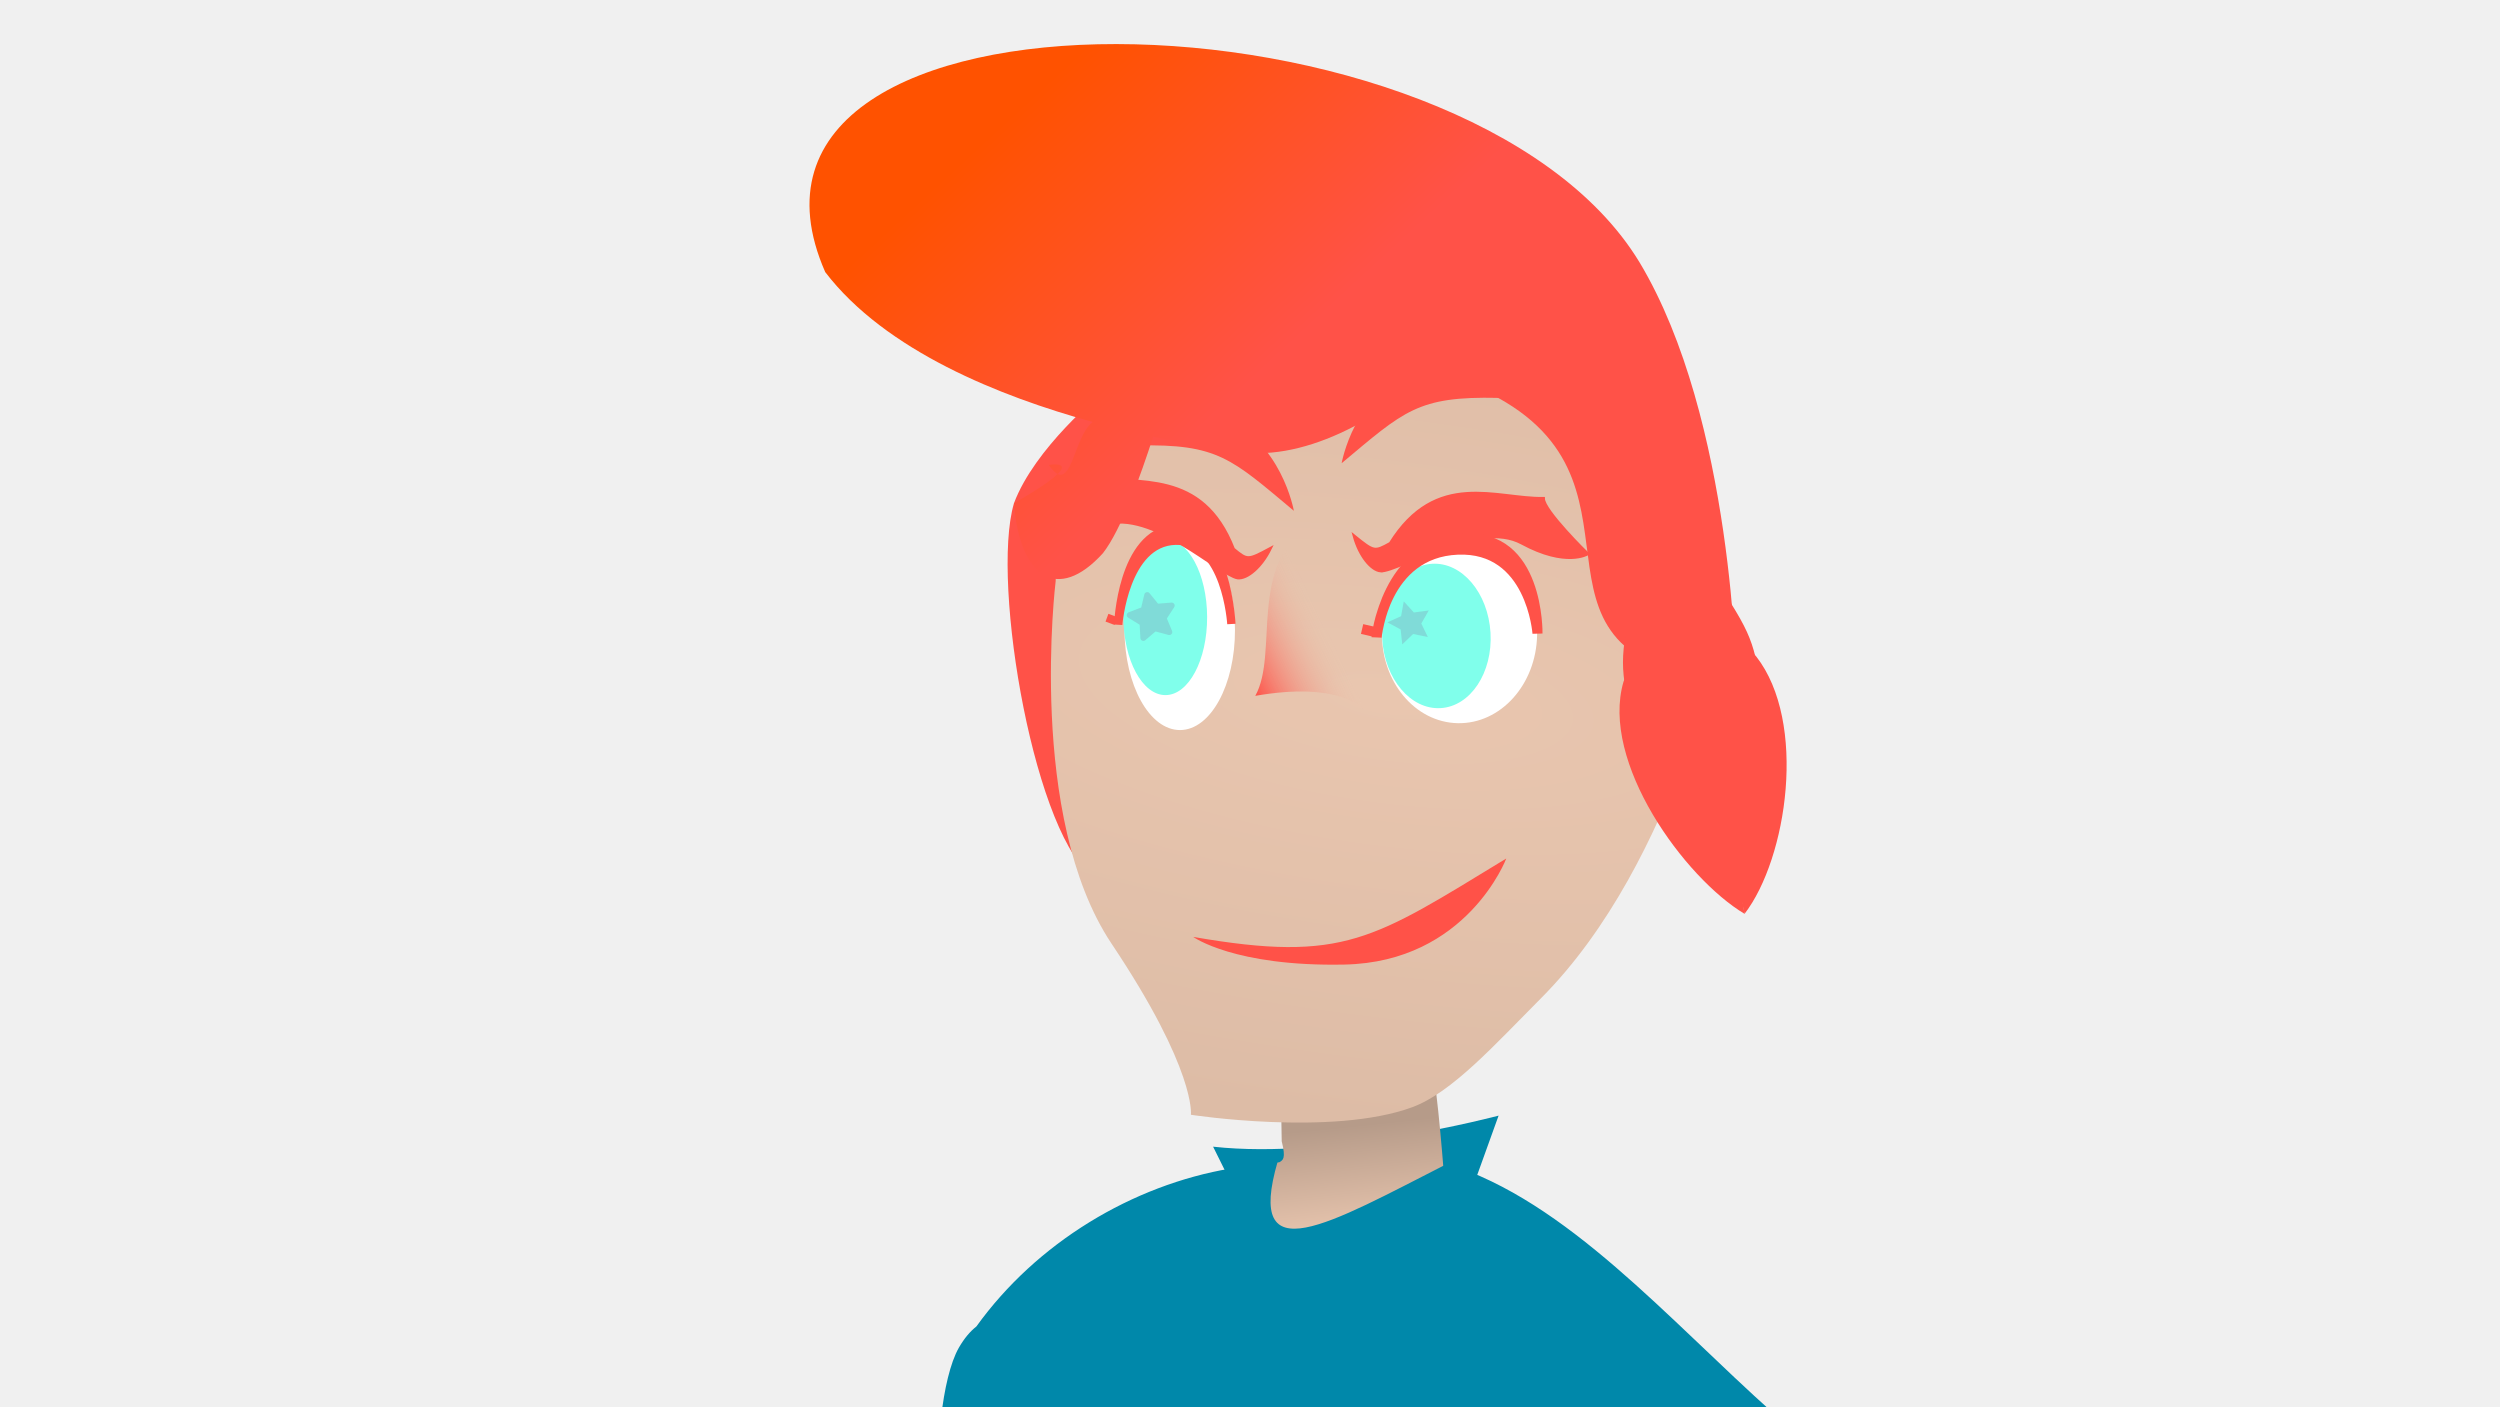
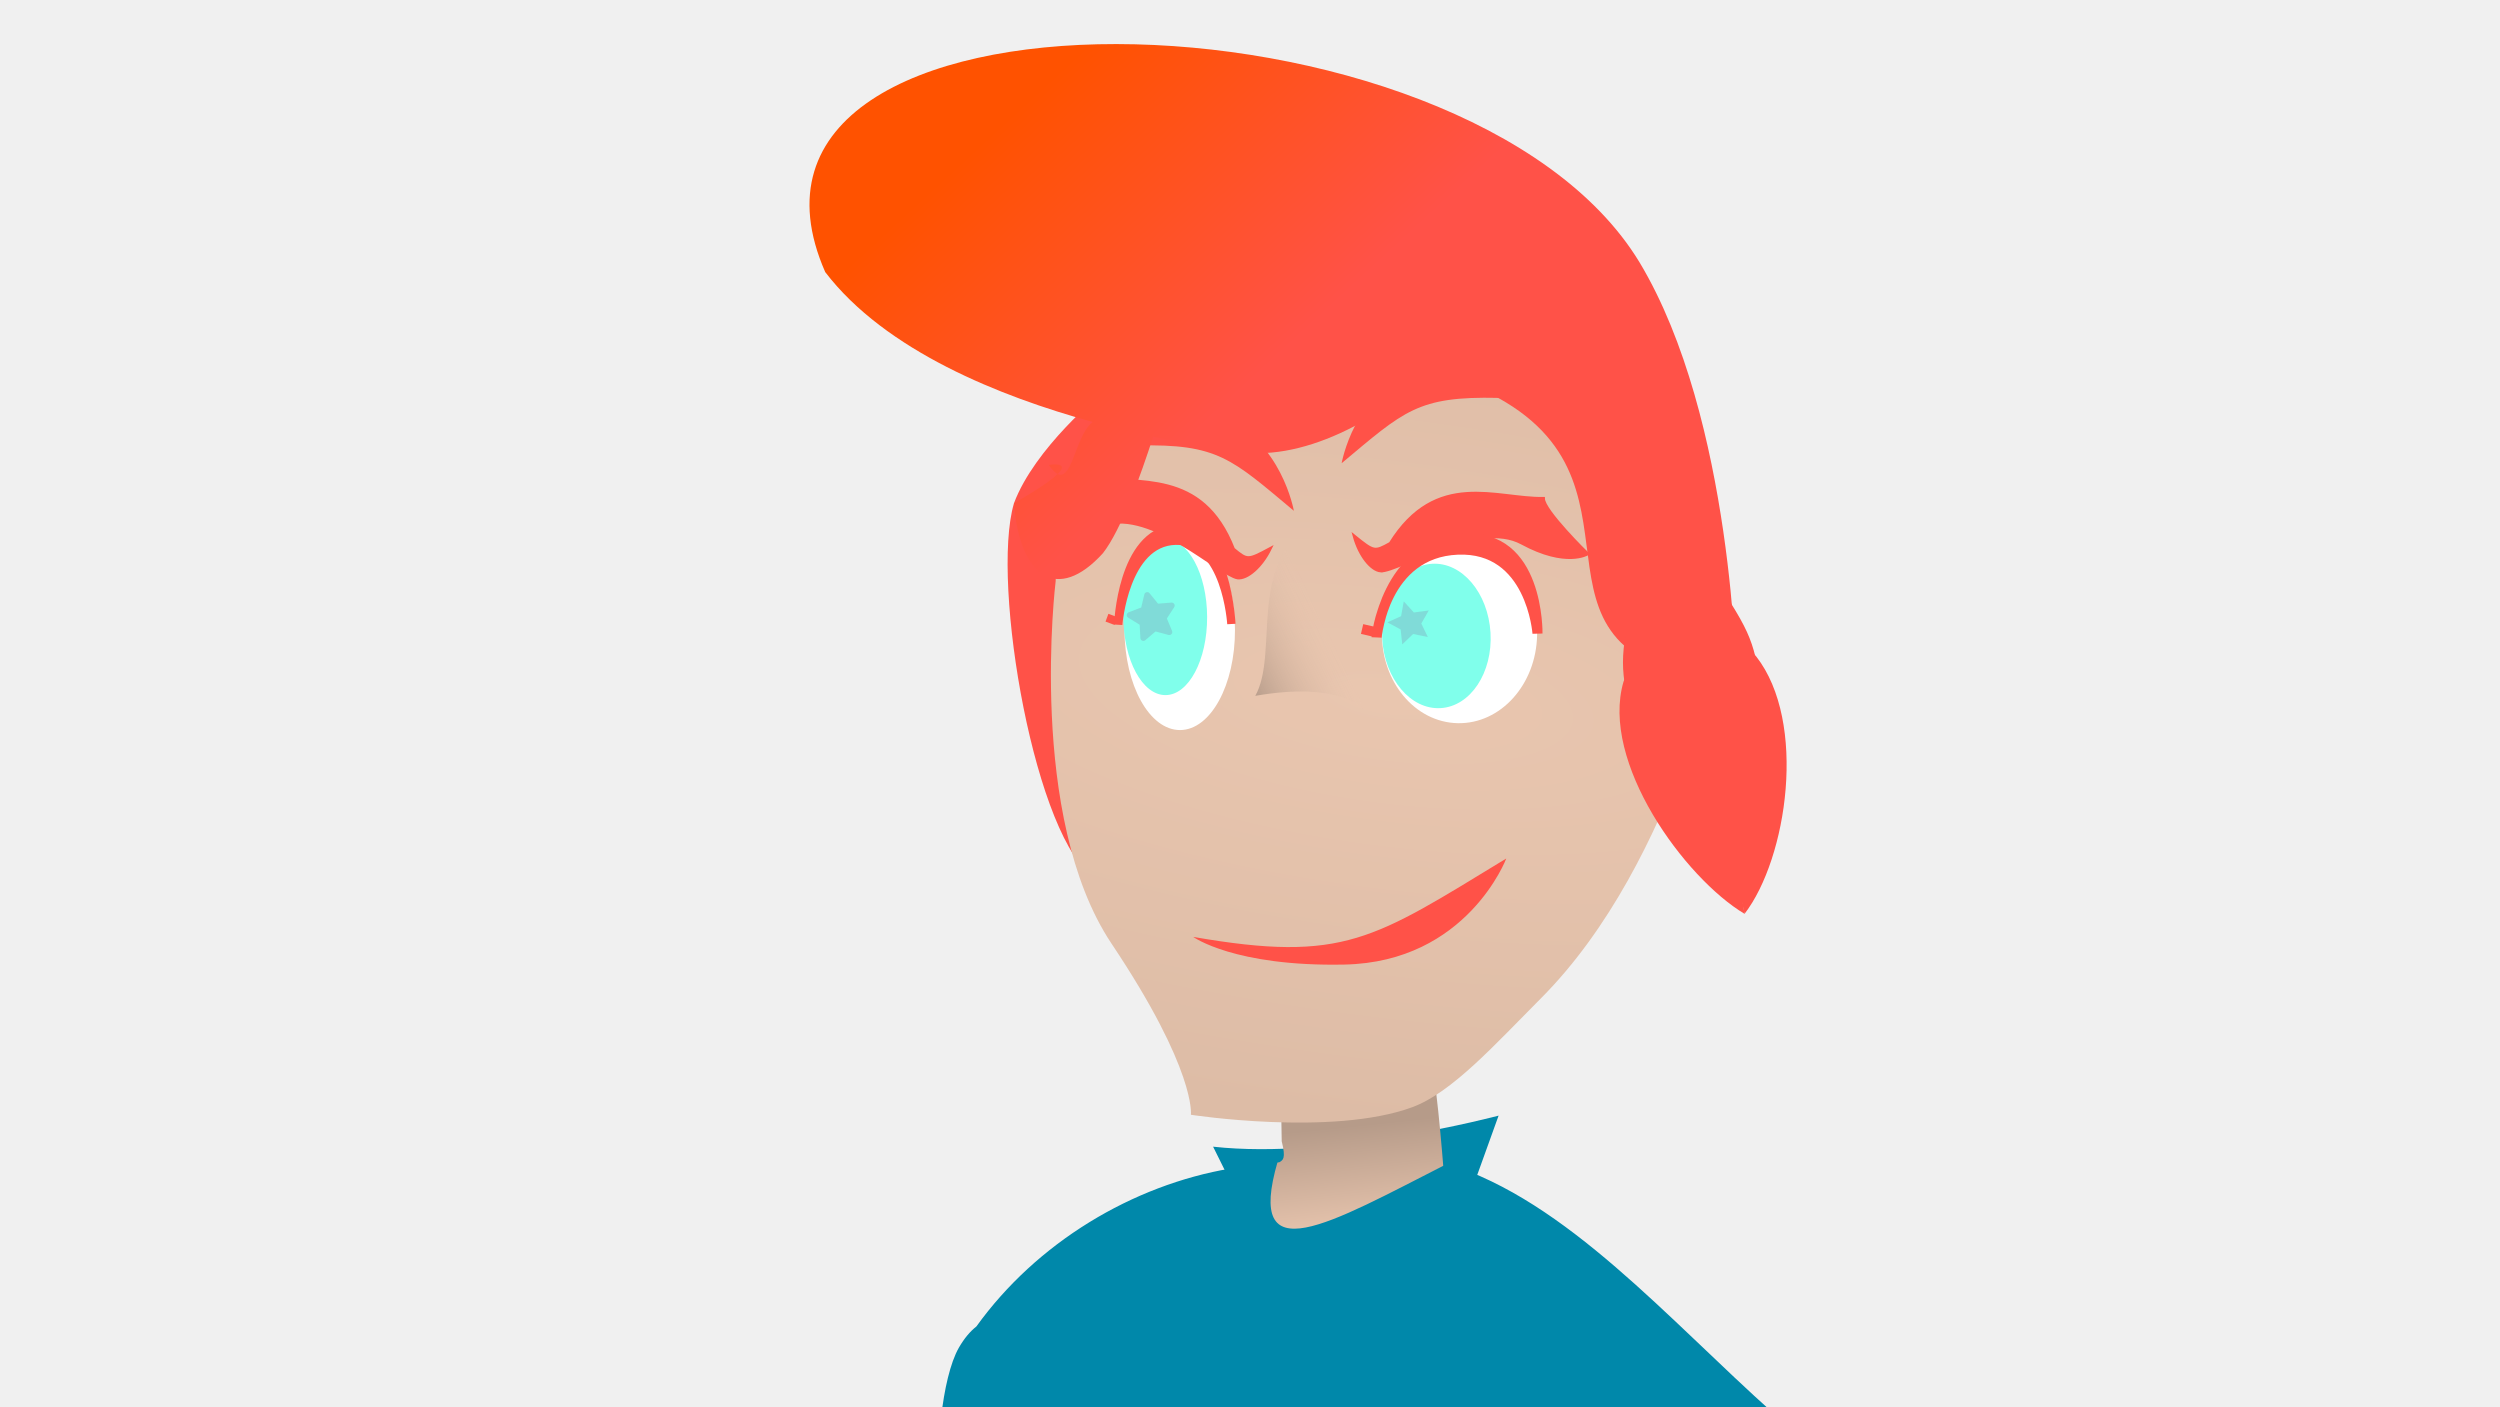
<svg xmlns="http://www.w3.org/2000/svg" xmlns:xlink="http://www.w3.org/1999/xlink" width="1920" height="1080" viewBox="0 0 508 285.75" version="1.1" id="svg8">
  <defs id="defs2">
    <linearGradient id="linearGradient909">
      <stop style="stop-color:#e9c6af;stop-opacity:1;" offset="0" id="stop905" />
      <stop style="stop-color:#ddbca6;stop-opacity:1" offset="1" id="stop907" />
    </linearGradient>
    <linearGradient id="linearGradient4480">
      <stop style="stop-color:#004a5d;stop-opacity:1" offset="0" id="stop4476" />
      <stop style="stop-color:#0088aa;stop-opacity:1" offset="1" id="stop4478" />
    </linearGradient>
    <linearGradient id="linearGradient4458">
      <stop style="stop-color:#747474;stop-opacity:1" offset="0" id="stop4454" />
      <stop style="stop-color:#c7c7c7;stop-opacity:1" offset="1" id="stop4456" />
    </linearGradient>
    <linearGradient id="linearGradient4446">
      <stop style="stop-color:#f9f9f9;stop-opacity:1;" offset="0" id="stop4442" />
      <stop style="stop-color:#dedede;stop-opacity:1" offset="1" id="stop4444" />
    </linearGradient>
    <linearGradient id="linearGradient4438">
      <stop style="stop-color:#f9f9f9;stop-opacity:1;" offset="0" id="stop4434" />
      <stop style="stop-color:#e5e5e5;stop-opacity:1" offset="1" id="stop4436" />
    </linearGradient>
    <linearGradient id="linearGradient4430">
      <stop style="stop-color:#0088aa;stop-opacity:1;" offset="0" id="stop4426" />
      <stop style="stop-color:#00495c;stop-opacity:1" offset="1" id="stop4428" />
    </linearGradient>
    <linearGradient id="linearGradient4422">
      <stop style="stop-color:#b69b89;stop-opacity:1;" offset="0" id="stop4418" />
      <stop style="stop-color:#e9c6af;stop-opacity:1" offset="1" id="stop4420" />
    </linearGradient>
    <linearGradient id="linearGradient4403">
      <stop style="stop-color:#ff5248;stop-opacity:1;" offset="0" id="stop4399" />
      <stop style="stop-color:#ff5200;stop-opacity:1" offset="1" id="stop4401" />
    </linearGradient>
    <linearGradient id="linearGradient4395">
-       <stop style="stop-color:#ff5248;stop-opacity:1" offset="0" id="stop4391" />
+       <stop style="stop-color:#b99e8c;stop-opacity:1" offset="0" id="stop4391" />
      <stop style="stop-color:#e9c6af;stop-opacity:0" offset="1" id="stop4393" />
    </linearGradient>
    <linearGradient id="linearGradient4387">
      <stop style="stop-color:#ffffff;stop-opacity:1;" offset="0" id="stop4383" />
      <stop style="stop-color:#e6e6e6;stop-opacity:1" offset="1" id="stop4385" />
    </linearGradient>
    <linearGradient id="linearGradient4379">
      <stop style="stop-color:#ffffff;stop-opacity:1;" offset="0" id="stop4375" />
      <stop style="stop-color:#ededed;stop-opacity:1" offset="1" id="stop4377" />
    </linearGradient>
    <linearGradient id="linearGradient4371">
      <stop style="stop-color:#f9f9f9;stop-opacity:1;" offset="0" id="stop4367" />
      <stop style="stop-color:#e5e5e5;stop-opacity:1" offset="1" id="stop4369" />
    </linearGradient>
    <linearGradient xlink:href="#linearGradient4371" id="linearGradient4373" x1="487.743" y1="223.174" x2="500.601" y2="283.049" gradientUnits="userSpaceOnUse" gradientTransform="matrix(2.012231,0,0,2.012231,-240.854,34.21346)" />
    <linearGradient xlink:href="#linearGradient4379" id="linearGradient4381" x1="425.569" y1="226.823" x2="441.729" y2="269.229" gradientUnits="userSpaceOnUse" gradientTransform="matrix(2.012231,0,0,2.012231,-240.854,34.21346)" />
    <linearGradient xlink:href="#linearGradient4387" id="linearGradient4389" x1="460.05" y1="232.926" x2="446.839" y2="269.147" gradientUnits="userSpaceOnUse" gradientTransform="matrix(2.012231,0,0,2.012231,-240.854,34.21346)" />
    <linearGradient xlink:href="#linearGradient4395" id="linearGradient4397" x1="437.774" y1="140.052" x2="446.242" y2="135.887" gradientUnits="userSpaceOnUse" gradientTransform="matrix(2.012231,0,0,2.012231,-240.854,34.21346)" />
    <linearGradient xlink:href="#linearGradient4403" id="linearGradient4405" x1="1665.307" y1="355.334" x2="1572.722" y2="254.838" gradientUnits="userSpaceOnUse" gradientTransform="matrix(0.5324028,0,0,0.5324028,-240.8545,56.85089)" />
    <linearGradient xlink:href="#linearGradient4422" id="linearGradient4424" x1="1687.294" y1="651.353" x2="1691.649" y2="692.666" gradientUnits="userSpaceOnUse" gradientTransform="matrix(0.5324028,0,0,0.5324028,-240.854,56.85103)" />
    <linearGradient xlink:href="#linearGradient4430" id="linearGradient4432" x1="1675.085" y1="765.981" x2="1677.823" y2="1077.236" gradientUnits="userSpaceOnUse" gradientTransform="matrix(0.5324028,0,0,0.5324028,-240.854,56.85103)" />
    <linearGradient xlink:href="#linearGradient4438" id="linearGradient4440" x1="411.176" y1="239.82" x2="405.379" y2="282.398" gradientUnits="userSpaceOnUse" gradientTransform="matrix(2.012231,0,0,2.012231,-240.854,34.21346)" />
    <linearGradient xlink:href="#linearGradient4446" id="linearGradient4448" x1="434.768" y1="310.344" x2="433.509" y2="437.392" gradientUnits="userSpaceOnUse" gradientTransform="matrix(2.012231,0,0,2.012231,-240.854,34.21346)" />
    <linearGradient xlink:href="#linearGradient4458" id="linearGradient4460" x1="441.817" y1="436.573" x2="436.789" y2="386.086" gradientUnits="userSpaceOnUse" />
    <linearGradient xlink:href="#linearGradient4480" id="linearGradient4482" x1="439.06" y1="458.27" x2="438.653" y2="433.851" gradientUnits="userSpaceOnUse" />
    <linearGradient xlink:href="#linearGradient4458" id="linearGradient4353" gradientUnits="userSpaceOnUse" x1="441.817" y1="436.573" x2="436.789" y2="386.086" />
    <linearGradient xlink:href="#linearGradient4458" id="linearGradient4355" gradientUnits="userSpaceOnUse" x1="441.817" y1="436.573" x2="436.789" y2="386.086" />
    <linearGradient xlink:href="#linearGradient4480" id="linearGradient4357" gradientUnits="userSpaceOnUse" x1="439.06" y1="458.27" x2="438.653" y2="433.851" />
    <linearGradient xlink:href="#linearGradient4480" id="linearGradient4359" gradientUnits="userSpaceOnUse" x1="439.06" y1="458.27" x2="438.653" y2="433.851" />
    <radialGradient xlink:href="#linearGradient909" id="radialGradient911" cx="666.968" cy="316.132" fx="666.968" fy="316.132" r="68.451" gradientTransform="matrix(3.662679,0.486095,-0.1664666,1.25431,-1723.296,-404.6051)" gradientUnits="userSpaceOnUse" />
  </defs>
  <g id="layer1" transform="translate(-384.9735,-174.6334)">
    <path id="path4359" d="m 766.47,603.773 c 0,0 -4.687,15.869 -4.98,20.527 0.547,11.223 1.129,17.029 -5.188,25.52 -15.214,19.214 -42.275,-6.02 -25.624,-21.51 3.589,-2.708 8.211,-6.531 10.573,-9.846 4.194,-5.887 6.782,-18.147 6.782,-18.147 z" style="display:inline;fill:#e9c6af;fill-opacity:1;stroke:none;stroke-width:0.532px;stroke-linecap:butt;stroke-linejoin:miter;stroke-opacity:1" />
    <path style="fill:#0088aa;fill-opacity:1;stroke:none;stroke-width:0.656px;stroke-linecap:butt;stroke-linejoin:miter;stroke-opacity:1" d="m 631.476,407.64 4.37,8.807 48.669,-1.31 4.973,-13.809 c 0,0 -33.695,9.008 -58.012,6.311 z" id="path4502" />
    <path style="display:inline;fill:url(#linearGradient4424);fill-opacity:1;stroke:none;stroke-width:1.82px;stroke-linecap:butt;stroke-linejoin:miter;stroke-opacity:1" d="m 665.372,382.258 c -8.76,-0.043 -15.424,6.893 -20.259,6.234 l 0.306,18.053 c 0.908,3.577 0.216,3.804 -0.451,4.245 -24.535,3.475 -51.243,15.899 -64.655,38.009 -11.922,21.777 44.071,42.218 66.451,47.313 22.38,5.095 48.546,-6.21 97.491,-35.154 -21.649,-19.334 -41.555,-41.091 -66.015,-48.5 0.081,-0.738 0.103,-1.109 0.036,-0.456 0,0 -1.643,-21.76 -3.436,-26.834 -3.395,-2.105 -6.548,-2.894 -9.468,-2.908 z" id="path4612-3" />
    <path style="display:inline;fill:#e9c6af;fill-opacity:1;stroke:none;stroke-width:0.532px;stroke-linecap:butt;stroke-linejoin:miter;stroke-opacity:1" d="m 559.401,591.841 c 0,0 -7.933,14.521 -11.025,18.017 -8.336,7.534 -12.86,11.22 -14.415,21.689 -2.872,24.339 34.104,25.697 33.323,2.968 -0.615,-4.454 -1.17,-10.427 -0.488,-14.439 1.21,-7.126 8.067,-17.613 8.067,-17.613 z" id="path4565" />
    <path id="path4642" d="m 578.238,469.936 c 0,0 -17.27,97.842 -22.9,111.222 -5.63,13.38 18.222,36.243 18.052,25.873 -0.17,-10.371 42.991,-80.158 26.86,-156.16 -21.274,-29.166 -22.013,19.065 -22.013,19.065 z" style="display:inline;fill:url(#linearGradient4440);fill-opacity:1;stroke:none;stroke-width:1.82px;stroke-linecap:butt;stroke-linejoin:miter;stroke-opacity:1" />
    <path style="display:inline;fill:url(#linearGradient4432);fill-opacity:1;stroke:none;stroke-width:1.82px;stroke-linecap:butt;stroke-linejoin:miter;stroke-opacity:1" d="m 644.6,410.646 c -3.117,0.107 -6.383,0.892 -9.5,1.416 -20.02,3.367 -39.515,15.109 -51.721,32.112 -1.274,0.994 -2.456,2.395 -3.548,4.282 -3.553,6.139 -4.919,22.167 -3.532,28.33 21.98,68.604 29.501,79.311 12.34,156.389 l 113.705,4.913 c 19.291,-64.518 11.361,-114.436 43.05,-176.222 -21.534,-19.231 -42.062,-43.234 -66.344,-50.754 -24.063,12.26 -41.105,22.431 -34.45,-0.466 z" id="path4617" />
    <path style="display:inline;fill:url(#linearGradient4373);fill-opacity:1;stroke:none;stroke-width:1.82px;stroke-linecap:butt;stroke-linejoin:miter;stroke-opacity:1" d="m 729.456,486.038 c 0,0 14.779,98.249 13.701,112.726 -1.077,14.476 28.813,28.556 25.35,18.779 -3.415,-9.643 17.627,-98.462 -23.114,-155.677 -12.24,0.684 -16.814,15.753 -15.938,24.172 z" id="path4363" />
    <path id="path4547" d="m 607.63,353.175 c -6.145,-35.987 11.82,-72.409 11.82,-72.409 -2.101,-12.429 -1.904,-12.791 -10.732,-26.123 0,0 -13.498,10.983 -17.71,22.261 -4.789,16.297 4.426,68.996 16.622,76.272 z" style="fill:#ff5248;fill-opacity:1;stroke:none;stroke-width:3.339;stroke-linecap:butt;stroke-linejoin:miter;stroke-miterlimit:4;stroke-dasharray:none;stroke-opacity:1" />
    <path style="fill:url(#radialGradient911);stroke:none;stroke-width:2.194px;stroke-linecap:butt;stroke-linejoin:miter;stroke-opacity:1;fill-opacity:1" d="m 599.476,292.816 c 0,0 -5.859,47.814 11.387,73.604 17.246,25.79 16.101,34.737 16.101,34.737 0,0 28.662,4.429 44.927,-1.519 8.124,-2.971 16.884,-12.802 26.186,-22.13 27.926,-28.005 37.342,-77.095 37.342,-77.095 0,0 -8.876,-71.806 -75.392,-70.883 -58.737,0.815 -60.551,63.287 -60.551,63.287 z" id="path4487" />
    <path d="m 106.073,684.465 a 10.972,12.734 0 0 1 -9.233,12.573 10.972,12.734 0 0 1 -12.16,-8.587 10.972,12.734 0 0 1 5.378,-15.296 l 5.043,11.31 z" transform="rotate(-61.2332)" id="path4549" style="fill:#d6ada7;fill-opacity:1;stroke:none;stroke-width:0.794;stroke-linecap:round;stroke-linejoin:round;stroke-miterlimit:4;stroke-dasharray:none;stroke-dashoffset:0;stroke-opacity:1;paint-order:stroke fill markers" />
    <path style="fill:url(#linearGradient4397);fill-opacity:1;stroke:none;stroke-width:1.459;stroke-linecap:butt;stroke-linejoin:miter;stroke-miterlimit:4;stroke-dasharray:none;stroke-opacity:1" d="m 651.578,280.653 c -13.226,8.803 -6.68,26.673 -11.529,35.377 17.184,-2.992 21.74,2.57 21.74,2.57" id="path4489" />
    <path style="fill:#ff5248;fill-opacity:1;stroke:none;stroke-width:2.453px;stroke-linecap:butt;stroke-linejoin:miter;stroke-opacity:1" d="m 616.081,265.158 c 16.36,-0.365 19.088,2.644 31.806,13.273 0,0 -2.517,-14.334 -14.747,-19.054 -12.231,-4.721 -17.059,5.782 -17.059,5.782 z" id="path4513" />
    <path id="path4561" d="m 665.558,290.627 c 3.877,0.026 19.661,-10.547 28.659,-5.658 8.998,4.889 13.332,2.199 13.332,2.199 0,0 -8.967,-8.755 -8.971,-11.233 -9.532,0.172 -21.753,-5.865 -31.09,9.13 -3.236,1.795 -3.33,1.75 -7.31,-1.452 1.078,3.921 3.457,6.863 5.38,7.015 z" style="fill:#ff5248;fill-opacity:1;stroke:#ff5248;stroke-width:0.642px;stroke-linecap:butt;stroke-linejoin:miter;stroke-opacity:1" />
    <path style="fill:#ff5248;fill-opacity:1;stroke:none;stroke-width:4.668px;stroke-linecap:butt;stroke-linejoin:miter;stroke-opacity:1" d="m 627.433,365.012 c 30.677,5.337 36.665,0.449 63.615,-15.932 0,0 -7.949,21.05 -32.89,21.553 -22.349,0.451 -30.724,-5.621 -30.724,-5.621 z" id="path4545" />
    <path style="fill:#d6ada7;fill-opacity:1;stroke:none;stroke-width:0.794;stroke-linecap:round;stroke-linejoin:round;stroke-miterlimit:4;stroke-dasharray:none;stroke-dashoffset:0;stroke-opacity:1;paint-order:stroke fill markers" id="path4557" transform="rotate(133.7668)" d="m -266.493,-644.049 a 10.972,12.734 0 0 1 -9.233,12.573 10.972,12.734 0 0 1 -12.16,-8.587 10.972,12.734 0 0 1 5.378,-15.296 l 5.043,11.31 z" />
    <path d="m 541.348,463.837 a 2.292,2.661 0 0 1 -1.929,2.627 2.292,2.661 0 0 1 -2.541,-1.794 2.292,2.661 0 0 1 1.124,-3.196 l 1.054,2.363 z" transform="rotate(-19.80163)" id="path4559" style="fill:#d6ada7;fill-opacity:1;stroke:none;stroke-width:0.166;stroke-linecap:round;stroke-linejoin:round;stroke-miterlimit:4;stroke-dasharray:none;stroke-dashoffset:0;stroke-opacity:1;paint-order:stroke fill markers" />
    <path style="fill:#d6ada7;fill-opacity:1;stroke:none;stroke-width:0.268;stroke-linecap:round;stroke-linejoin:round;stroke-miterlimit:4;stroke-dasharray:none;stroke-dashoffset:0;stroke-opacity:1;paint-order:stroke fill markers" id="path4562" transform="rotate(-49.80163)" d="m 241.178,661.683 a 3.7,4.295 0 0 1 -3.114,4.241 3.7,4.295 0 0 1 -4.101,-2.896 3.7,4.295 0 0 1 1.814,-5.159 l 1.701,3.814 z" />
    <ellipse transform="rotate(-0.1922769)" style="fill:#ffffff;fill-opacity:1;stroke:none;stroke-width:8.079;stroke-linecap:round;stroke-linejoin:round;stroke-miterlimit:4;stroke-dasharray:none;stroke-opacity:1;paint-order:stroke fill markers" id="ellipse4499" cx="623.678" cy="304.719" rx="11.224" ry="20.357" />
    <ellipse transform="rotate(-0.1922769)" ry="15.859" rx="8.508" cy="302.105" cx="620.744" id="path4491" style="fill:#80ffeb;fill-opacity:1;stroke:none;stroke-width:6.209;stroke-linecap:round;stroke-linejoin:round;stroke-miterlimit:4;stroke-dasharray:none;stroke-opacity:1;paint-order:stroke fill markers" />
    <path id="path4575" d="m 622.574,303.065 c -0.983,-0.262 -1.967,-0.523 -2.95,-0.785 -0.773,0.662 -1.546,1.324 -2.319,1.985 -0.055,-1.016 -0.11,-2.032 -0.165,-3.048 -0.868,-0.531 -1.737,-1.062 -2.605,-1.592 0.949,-0.366 1.899,-0.733 2.848,-1.099 0.236,-0.99 0.473,-1.98 0.709,-2.969 0.642,0.789 1.284,1.579 1.925,2.369 1.014,-0.081 2.029,-0.162 3.043,-0.243 -0.553,0.855 -1.105,1.709 -1.658,2.563 0.391,0.94 0.781,1.879 1.172,2.819 z" style="opacity:0.186;fill:#803e80;fill-opacity:1;stroke:#803e80;stroke-width:1.211;stroke-linecap:round;stroke-linejoin:round;stroke-miterlimit:4;stroke-dasharray:none;stroke-opacity:1;paint-order:stroke fill markers" />
    <path style="fill:#ff5248;fill-opacity:1;stroke:#ff5248;stroke-width:1.687px;stroke-linecap:butt;stroke-linejoin:miter;stroke-opacity:1" d="m 612.194,301.568 c 0,0 1.33,-16.795 11.643,-17.058 10.313,-0.262 11.353,16.916 11.353,16.916 0,0 -0.931,-20.278 -11.63,-19.347 -10.699,0.931 -11.366,19.489 -11.366,19.489 z" id="path4509" />
    <path style="fill:#ff5248;fill-opacity:1;stroke:#ff5248;stroke-width:0.642px;stroke-linecap:butt;stroke-linejoin:miter;stroke-opacity:1" d="m 636.462,292.041 c -3.814,-0.693 -17.369,-14.005 -27.117,-10.866 -9.748,3.139 -6.516,-0.032 -6.516,-0.032 0,0 3.441,-7.219 3.904,-9.654 9.336,1.934 22.463,-1.738 28.862,14.728 2.848,2.363 2.949,2.337 7.453,-0.074 -1.785,3.653 -4.667,6.105 -6.586,5.898 z" id="path4563" />
    <path style="fill:#ff5248;fill-opacity:1;stroke:#ff5248;stroke-width:1.687px;stroke-linecap:butt;stroke-linejoin:miter;stroke-opacity:1" d="m 609.908,300.152 1.817,0.676" id="path4511" />
    <path style="fill:#ff5248;fill-opacity:1;stroke:none;stroke-width:3.339;stroke-linecap:butt;stroke-linejoin:miter;stroke-miterlimit:4;stroke-dasharray:none;stroke-opacity:1" d="m 739.469,360.325 c -6.145,-35.987 3.85,-43.329 3.85,-43.329 -2.101,-12.429 -1.904,-12.791 -10.732,-26.123 0,0 -13.498,10.983 -17.71,22.261 -4.789,16.297 12.396,39.916 24.592,47.192 z" id="path4543" />
    <path style="fill:url(#linearGradient4405);fill-opacity:1;stroke:none;stroke-width:10.296;stroke-linecap:butt;stroke-linejoin:miter;stroke-miterlimit:4;stroke-dasharray:none;stroke-opacity:1" d="m 552.659,229.921 c 12.233,15.997 35.561,25.293 54.353,30.46 -4.103,3.134 -4.257,15.497 -8.931,8.731 0,0 9.381,-1.656 -7.073,7.79 1.177,15.149 8.898,20.271 18.082,10.141 3.703,-4.724 7.695,-15.867 10.2,-23.671 9.608,2.046 16.194,2.79 16.194,2.79 13.38,2.99 31.079,-6.608 40.806,-17.072 9.288,4.651 13.111,6.394 13.111,6.394 34.021,18.795 -0.693,53.617 48.423,57.918 0,0 -0.578,-53.653 -19.699,-85.468 -35.321,-58.271 -192.945,-60.646 -165.465,1.988 z" id="path4293" />
    <path id="path4297" d="m 739.469,360.325 c -7.546,-35.72 -22.664,-38.246 -22.664,-38.246 -2.625,-12.329 -2.942,-12.593 0.353,-28.24 0,0 16.595,5.237 24.666,14.17 10.456,13.386 6.303,41.058 -2.355,52.315 z" style="fill:#ff5248;fill-opacity:1;stroke:none;stroke-width:3.339;stroke-linecap:butt;stroke-linejoin:miter;stroke-miterlimit:4;stroke-dasharray:none;stroke-opacity:1" />
    <ellipse ry="18.205" rx="15.766" cy="290.093" cx="687.313" id="ellipse4497" style="fill:#ffffff;fill-opacity:1;stroke:none;stroke-width:7.394;stroke-linecap:round;stroke-linejoin:round;stroke-miterlimit:4;stroke-dasharray:none;stroke-opacity:1;paint-order:stroke fill markers" transform="rotate(1.112578)" />
    <ellipse transform="rotate(-3.37598)" ry="14.691" rx="11.018" cy="343.188" cx="657.778" id="path4493" style="fill:#80ffeb;fill-opacity:1;stroke:none;stroke-width:5.552;stroke-linecap:round;stroke-linejoin:round;stroke-miterlimit:4;stroke-dasharray:none;stroke-opacity:1;paint-order:stroke fill markers" />
    <path style="opacity:0.186;fill:#803e80;fill-opacity:1;stroke:none;stroke-width:1.211;stroke-linecap:round;stroke-linejoin:round;stroke-miterlimit:4;stroke-dasharray:none;stroke-opacity:1;paint-order:stroke fill markers" d="m 675.109,304.081 c -0.996,-0.207 -1.993,-0.413 -2.989,-0.62 -0.735,0.704 -1.47,1.407 -2.205,2.111 -0.111,-1.012 -0.223,-2.023 -0.334,-3.035 -0.896,-0.482 -1.793,-0.963 -2.689,-1.445 0.928,-0.418 1.855,-0.837 2.783,-1.256 0.181,-1.001 0.362,-2.003 0.543,-3.004 0.685,0.753 1.369,1.506 2.054,2.259 1.008,-0.137 2.017,-0.275 3.025,-0.412 -0.504,0.884 -1.009,1.768 -1.513,2.652 0.442,0.917 0.884,1.833 1.326,2.75 z" id="path4556" />
    <path id="path4505" d="m 664.701,304.119 c 0,0 1.479,-17.163 16.47,-17.793 14.992,-0.63 16.222,17.022 16.222,17.022 0,0 0.369,-20.513 -15.207,-19.199 -15.576,1.314 -17.485,19.969 -17.485,19.969 z" style="fill:#ff5248;fill-opacity:1;stroke:#ff5248;stroke-width:2.036px;stroke-linecap:butt;stroke-linejoin:miter;stroke-opacity:1" />
    <path id="path4507" d="m 661.75,302.448 2.616,0.613" style="fill:#ff5248;fill-opacity:1;stroke:#ff5248;stroke-width:2.036px;stroke-linecap:butt;stroke-linejoin:miter;stroke-opacity:1" />
    <path id="path4314" style="font-style:normal;font-variant:normal;font-weight:normal;font-stretch:normal;font-size:medium;line-height:1.25;font-family:'League Gothic';-inkscape-font-specification:'League Gothic';letter-spacing:0px;word-spacing:0px;fill:url(#linearGradient4381);fill-opacity:1;stroke:none;stroke-width:2.695" d="m 630.725,521.061 0.236,-5.492 c 0.217,-5.062 1.062,-9.665 4.293,-9.526 3.446,0.148 3.646,5.551 3.461,9.859 -1.37,19.362 -21.769,47.187 -21.769,47.187 l -0.494,11.523 31.555,1.354 0.494,-11.523 -18.416,-0.79 c 6.358,-9.869 19.6,-31.851 20.293,-48.006 0.467,-10.877 -2.816,-19.865 -14.663,-20.374 -12.708,-0.545 -15.929,9.135 -16.386,19.797 l -0.236,5.493 z" />
    <path id="path4316" style="font-style:normal;font-variant:normal;font-weight:normal;font-stretch:normal;font-size:medium;line-height:1.25;font-family:'League Gothic';-inkscape-font-specification:'League Gothic';letter-spacing:0px;word-spacing:0px;fill:url(#linearGradient4389);fill-opacity:1;stroke:none;stroke-width:2.695" d="m 687.337,551.018 c 0.099,-5.82 -1.847,-11.89 -5.771,-15.73 3.617,-3.497 5.544,-9.07 5.635,-14.459 l 0.114,-6.682 c 0.034,-2.048 -0.036,-17.035 -14.586,-17.281 -14.55,-0.246 -15.127,14.73 -15.161,16.778 l -0.114,6.682 c -0.091,5.389 1.646,11.025 5.143,14.641 -4.051,3.705 -6.201,9.706 -6.3,15.526 l -0.158,9.269 c -0.036,2.156 0.023,17.789 15.22,18.046 15.197,0.257 15.785,-15.366 15.821,-17.521 z m -11.395,4.443 c -0.123,7.329 -0.415,11.744 -4.402,11.677 -3.341,-0.057 -4.041,-3.303 -4.005,-11.819 0.161,-9.485 0.453,-14.008 4.44,-13.94 3.988,0.067 4.127,4.598 3.967,14.082 z m -0.122,-37.412 c -0.14,8.299 -0.634,11.956 -3.651,11.905 -3.018,-0.051 -3.387,-3.723 -3.247,-12.022 0.246,-8.189 1.046,-10.871 3.633,-10.827 3.018,0.051 3.387,3.723 3.265,10.944 z" />
    <path style="fill:url(#linearGradient4448);fill-opacity:1;stroke:none;stroke-width:0.548px;stroke-linecap:butt;stroke-linejoin:miter;stroke-opacity:1" d="m 702.344,638.088 -113.706,-4.913 c 0,0 -21.426,138.237 -19.212,153.18 2.45,16.541 26.091,133.335 37.391,136.471 11.3,3.135 24.156,3.084 23.684,-5.495 -0.472,-8.579 -10.268,-117.426 -14.189,-133.434 -3.374,-13.776 8.293,-77.869 12.884,-94.607 0.098,-0.357 1.484,-1.645 3.725,-3.546 l 2.019,2.398 c 0,0 3.5,74.604 4.379,89.497 0.886,15.008 17.77,143.65 28.916,146.283 11.146,2.633 23.942,1.988 23.747,-6.623 -0.195,-8.611 0.775,-111.626 -2.614,-127.553 -2.055,-9.657 9.182,-61.442 13.523,-103.914 2.819,-27.578 -0.547,-47.744 -0.547,-47.744 z" id="path4300" />
    <g id="g4452" style="fill:url(#linearGradient4460);fill-opacity:1" transform="matrix(2.012231,0,0,2.012231,-240.854,34.21346)">
      <path id="path4355" d="m 407.931,401.563 c 0,0 11.328,-5.629 21.47,-3.692 4.353,42.966 3.828,44.71 3.828,44.71 l -13.928,-4.139 c 0,0 -0.847,-0.146 -1.503,-1.767 -2.301,-5.689 -7.321,-20.861 -9.867,-35.113 z" style="fill:url(#linearGradient4353);fill-opacity:1;stroke:none;stroke-width:0.265px;stroke-linecap:butt;stroke-linejoin:miter;stroke-opacity:1" />
      <path style="fill:url(#linearGradient4355);fill-opacity:1;stroke:none;stroke-width:0.265px;stroke-linecap:butt;stroke-linejoin:miter;stroke-opacity:1" d="m 441.36,400.82 c 0,0 12.56,-4.853 22.564,-2.296 1.706,43.152 0.167,44.791 0.167,44.791 l -13.648,-4.986 c 0,0 -1.425,-0.085 -1.98,-1.744 -1.947,-5.819 -5.436,-21.384 -7.102,-35.765 z" id="path4357" />
    </g>
    <g id="g4474" style="fill:url(#linearGradient4482);fill-opacity:1" transform="matrix(2.012231,0,0,2.012231,-240.854,34.21346)">
      <path id="path4302" d="m 393.659,459.317 c 4.266,0.176 33.777,-0.45 41.492,-0.701 0.104,-1.195 -0.263,-18.893 -1.641,-21.224 -5.266,-3.406 -10.352,-1.696 -15.17,0.637 0.383,1.305 0.157,2.438 0.157,2.438 -4.255,11.204 -14.043,10.234 -24.26,9.9 -2.126,4.956 -3.021,8.614 -0.577,8.95 z" style="fill:url(#linearGradient4357);fill-opacity:1;stroke:none;stroke-width:0.196px;stroke-linecap:butt;stroke-linejoin:miter;stroke-opacity:1" />
      <path style="fill:url(#linearGradient4359);fill-opacity:1;stroke:none;stroke-width:0.196px;stroke-linecap:butt;stroke-linejoin:miter;stroke-opacity:1" d="m 456.414,460.383 c 0.939,-0.17 10.284,-0.573 10.388,-1.767 0.104,-1.195 2.017,-18.075 0.638,-20.406 -0.205,-0.347 0.609,-1.815 -1.302,-2.603 -12.6,-5.197 -16.173,-1.062 -17.905,2.061 -0.98,1.766 -0.3,1.323 0.245,3.291 -10.557,20.798 -10.622,18.407 7.936,19.424 z" id="path4306" />
    </g>
    <path id="path4365" d="m 689.4,255.484 c -16.36,-0.365 -19.088,2.644 -31.806,13.273 0,0 2.517,-14.334 14.747,-19.054 4.343,-1.676 16.292,-4.34 18.884,-3.33 4.707,1.836 7.95,9.414 7.95,9.414 z" style="fill:#ff5248;fill-opacity:1;stroke:none;stroke-width:2.453px;stroke-linecap:butt;stroke-linejoin:miter;stroke-opacity:1" />
  </g>
  <g id="layer3" style="display:inline" transform="translate(-384.9735,-163.3834)" />
  <g id="layer2" style="opacity:0.186" transform="translate(-384.9735,-174.6334)" />
</svg>
